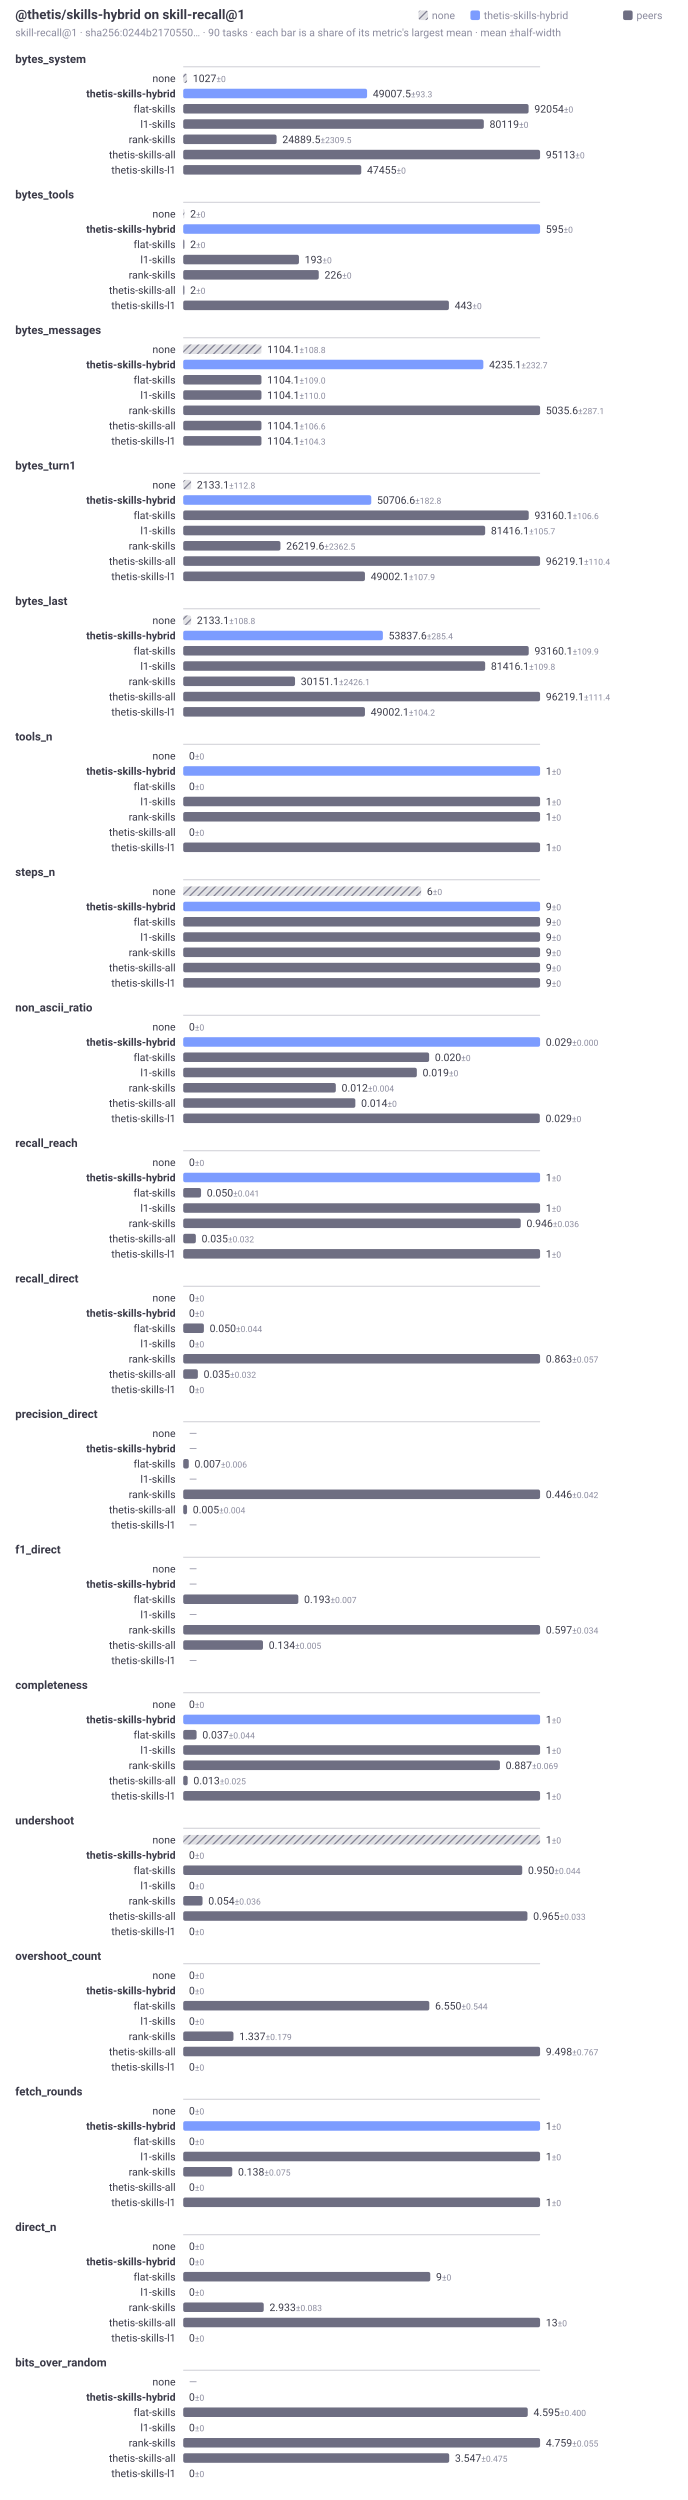
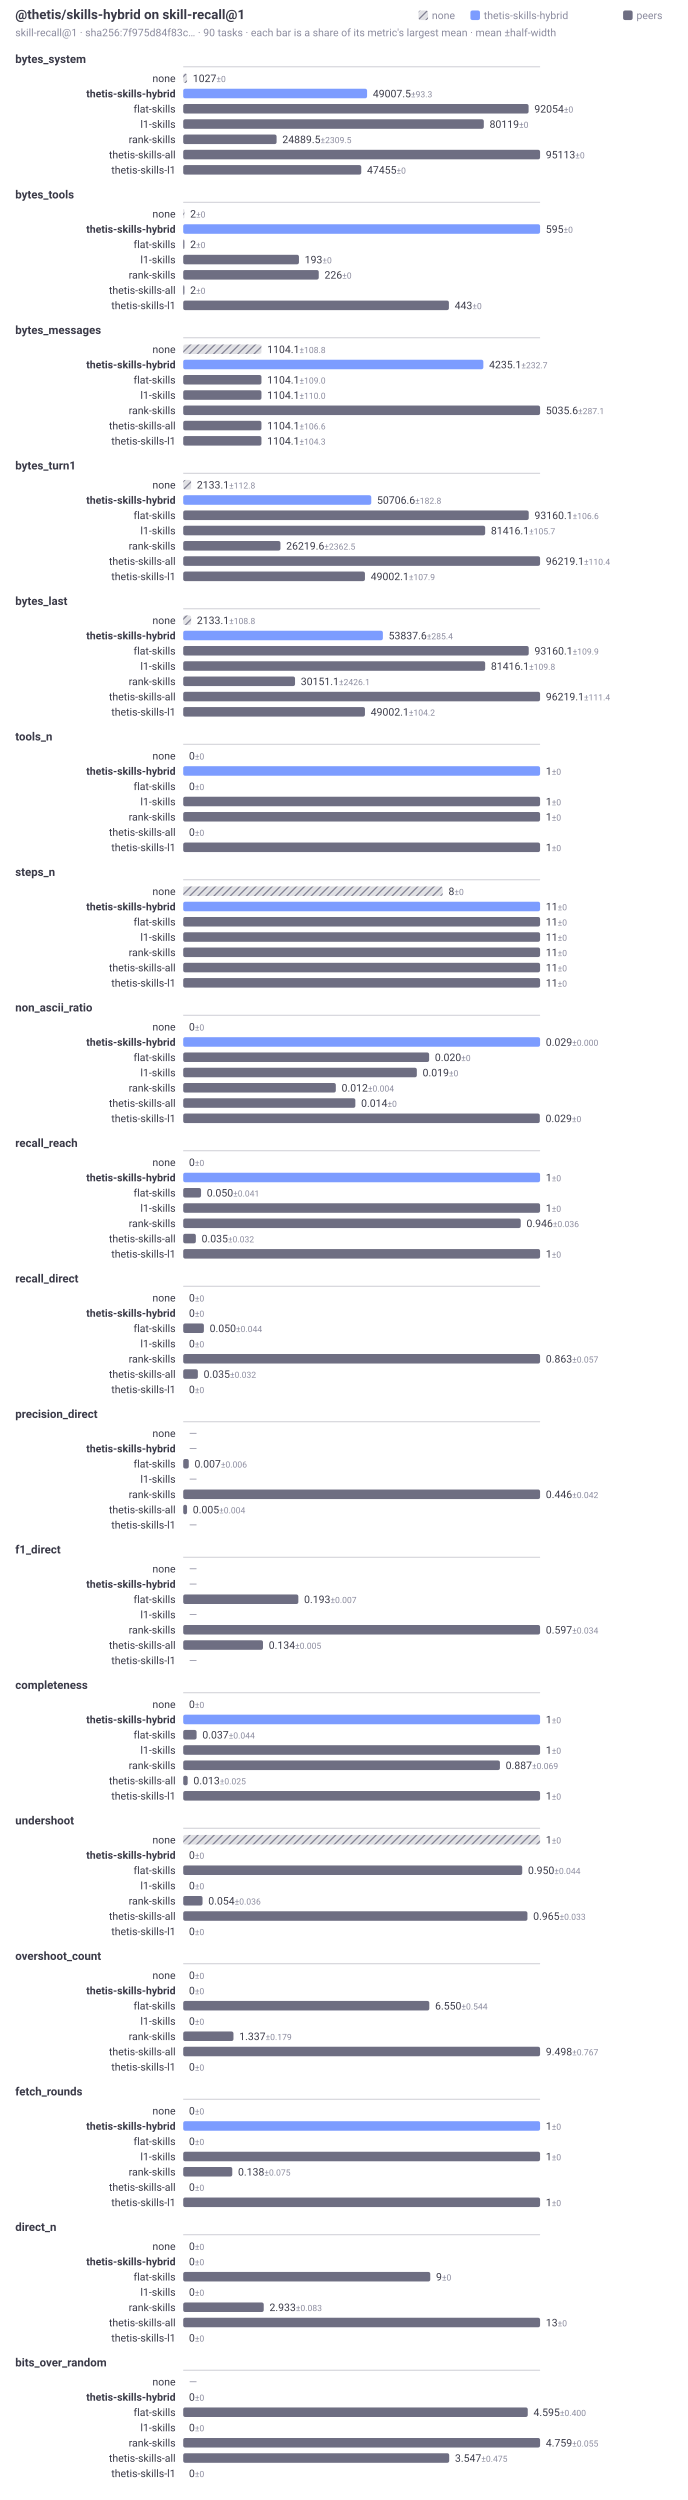
<svg xmlns="http://www.w3.org/2000/svg" width="720" height="2620" viewBox="0 0 720 2620" role="img" aria-labelledby="t d" font-family="system-ui, -apple-system, Segoe UI, Roboto, sans-serif">
  <style>.t{fill:#3a3a48}.f{fill:#8b8b9e}@media (prefers-color-scheme:dark){.t{fill:#d2d2dc}.f{fill:#9a9aae}}</style>
  <defs>
    <pattern id="hatch" width="6" height="6" patternUnits="userSpaceOnUse" patternTransform="rotate(45)">
      <rect width="6" height="6" fill="#6e6e82" fill-opacity="0.22" />
      <line x1="0" y1="0" x2="0" y2="6" stroke="#6e6e82" stroke-width="2" />
    </pattern>
  </defs>
  <text class="t" x="16" y="20" font-size="14" font-weight="600">@thetis/skills-hybrid on skill-recall@1</text>
-   <text class="f" x="16" y="38" font-size="11">skill-recall@1 · sha256:0244b2170550… · 90 tasks · each bar is a share of its metric's largest mean · mean ±half-width</text>
+   <text class="f" x="16" y="38" font-size="11">skill-recall@1 · sha256:7f975d84f83c… · 90 tasks · each bar is a share of its metric's largest mean · mean ±half-width</text>
  <rect x="653" y="11" width="10" height="10" rx="2" fill="#6e6e82" />
  <text class="f" x="667" y="20" font-size="11">peers</text>
  <rect x="493" y="11" width="10" height="10" rx="2" fill="#7c9cff" />
  <text class="f" x="507" y="20" font-size="11">thetis-skills-hybrid</text>
  <rect x="438.6" y="11" width="10" height="10" rx="2" fill="url(#hatch)" />
  <text class="f" x="452.6" y="20" font-size="11">none</text>
  <text class="t" x="16" y="66" font-size="12" font-weight="600">bytes_system</text>
  <line x1="192" y1="70" x2="566" y2="70" stroke="#6e6e82" stroke-opacity="0.35" stroke-width="1" />
  <text class="t" x="184" y="86" font-size="11" text-anchor="end">none</text>
  <rect x="192" y="77" width="4.04" height="10" rx="2" fill="url(#hatch)" />
  <text class="t" x="202.04" y="86" font-size="11">1027<tspan class="f" font-size="9"> ±0</tspan>
  </text>
  <text class="t" x="184" y="102" font-size="11" text-anchor="end" font-weight="600">thetis-skills-hybrid</text>
  <rect x="192" y="93" width="192.71" height="10" rx="2" fill="#7c9cff" />
  <text class="t" x="390.71" y="102" font-size="11">49007.5<tspan class="f" font-size="9"> ±93.3</tspan>
  </text>
  <text class="t" x="184" y="118" font-size="11" text-anchor="end">flat-skills</text>
  <rect x="192" y="109" width="361.97" height="10" rx="2" fill="#6e6e82" />
  <text class="t" x="559.97" y="118" font-size="11">92054<tspan class="f" font-size="9"> ±0</tspan>
  </text>
  <text class="t" x="184" y="134" font-size="11" text-anchor="end">l1-skills</text>
  <rect x="192" y="125" width="315.04" height="10" rx="2" fill="#6e6e82" />
  <text class="t" x="513.04" y="134" font-size="11">80119<tspan class="f" font-size="9"> ±0</tspan>
  </text>
  <text class="t" x="184" y="150" font-size="11" text-anchor="end">rank-skills</text>
  <rect x="192" y="141" width="97.87" height="10" rx="2" fill="#6e6e82" />
  <text class="t" x="295.87" y="150" font-size="11">24889.5<tspan class="f" font-size="9"> ±2309.5</tspan>
  </text>
  <text class="t" x="184" y="166" font-size="11" text-anchor="end">thetis-skills-all</text>
  <rect x="192" y="157" width="374" height="10" rx="2" fill="#6e6e82" />
  <text class="t" x="572" y="166" font-size="11">95113<tspan class="f" font-size="9"> ±0</tspan>
  </text>
  <text class="t" x="184" y="182" font-size="11" text-anchor="end">thetis-skills-l1</text>
  <rect x="192" y="173" width="186.6" height="10" rx="2" fill="#6e6e82" />
  <text class="t" x="384.6" y="182" font-size="11">47455<tspan class="f" font-size="9"> ±0</tspan>
  </text>
  <text class="t" x="16" y="208" font-size="12" font-weight="600">bytes_tools</text>
  <line x1="192" y1="212" x2="566" y2="212" stroke="#6e6e82" stroke-opacity="0.35" stroke-width="1" />
  <text class="t" x="184" y="228" font-size="11" text-anchor="end">none</text>
  <rect x="192" y="219" width="1.26" height="10" rx="2" fill="url(#hatch)" />
  <text class="t" x="199.26" y="228" font-size="11">2<tspan class="f" font-size="9"> ±0</tspan>
  </text>
  <text class="t" x="184" y="244" font-size="11" text-anchor="end" font-weight="600">thetis-skills-hybrid</text>
  <rect x="192" y="235" width="374" height="10" rx="2" fill="#7c9cff" />
  <text class="t" x="572" y="244" font-size="11">595<tspan class="f" font-size="9"> ±0</tspan>
  </text>
  <text class="t" x="184" y="260" font-size="11" text-anchor="end">flat-skills</text>
  <rect x="192" y="251" width="1.26" height="10" rx="2" fill="#6e6e82" />
  <text class="t" x="199.26" y="260" font-size="11">2<tspan class="f" font-size="9"> ±0</tspan>
  </text>
  <text class="t" x="184" y="276" font-size="11" text-anchor="end">l1-skills</text>
  <rect x="192" y="267" width="121.31" height="10" rx="2" fill="#6e6e82" />
  <text class="t" x="319.31" y="276" font-size="11">193<tspan class="f" font-size="9"> ±0</tspan>
  </text>
  <text class="t" x="184" y="292" font-size="11" text-anchor="end">rank-skills</text>
  <rect x="192" y="283" width="142.06" height="10" rx="2" fill="#6e6e82" />
  <text class="t" x="340.06" y="292" font-size="11">226<tspan class="f" font-size="9"> ±0</tspan>
  </text>
  <text class="t" x="184" y="308" font-size="11" text-anchor="end">thetis-skills-all</text>
  <rect x="192" y="299" width="1.26" height="10" rx="2" fill="#6e6e82" />
  <text class="t" x="199.26" y="308" font-size="11">2<tspan class="f" font-size="9"> ±0</tspan>
  </text>
  <text class="t" x="184" y="324" font-size="11" text-anchor="end">thetis-skills-l1</text>
  <rect x="192" y="315" width="278.46" height="10" rx="2" fill="#6e6e82" />
  <text class="t" x="476.46" y="324" font-size="11">443<tspan class="f" font-size="9"> ±0</tspan>
  </text>
  <text class="t" x="16" y="350" font-size="12" font-weight="600">bytes_messages</text>
  <line x1="192" y1="354" x2="566" y2="354" stroke="#6e6e82" stroke-opacity="0.35" stroke-width="1" />
  <text class="t" x="184" y="370" font-size="11" text-anchor="end">none</text>
  <rect x="192" y="361" width="82" height="10" rx="2" fill="url(#hatch)" />
  <text class="t" x="280" y="370" font-size="11">1104.1<tspan class="f" font-size="9"> ±108.8</tspan>
  </text>
  <text class="t" x="184" y="386" font-size="11" text-anchor="end" font-weight="600">thetis-skills-hybrid</text>
  <rect x="192" y="377" width="314.55" height="10" rx="2" fill="#7c9cff" />
  <text class="t" x="512.55" y="386" font-size="11">4235.1<tspan class="f" font-size="9"> ±232.7</tspan>
  </text>
  <text class="t" x="184" y="402" font-size="11" text-anchor="end">flat-skills</text>
  <rect x="192" y="393" width="82" height="10" rx="2" fill="#6e6e82" />
  <text class="t" x="280" y="402" font-size="11">1104.1<tspan class="f" font-size="9"> ±109.0</tspan>
  </text>
  <text class="t" x="184" y="418" font-size="11" text-anchor="end">l1-skills</text>
  <rect x="192" y="409" width="82" height="10" rx="2" fill="#6e6e82" />
  <text class="t" x="280" y="418" font-size="11">1104.1<tspan class="f" font-size="9"> ±110.0</tspan>
  </text>
  <text class="t" x="184" y="434" font-size="11" text-anchor="end">rank-skills</text>
  <rect x="192" y="425" width="374" height="10" rx="2" fill="#6e6e82" />
  <text class="t" x="572" y="434" font-size="11">5035.6<tspan class="f" font-size="9"> ±287.1</tspan>
  </text>
  <text class="t" x="184" y="450" font-size="11" text-anchor="end">thetis-skills-all</text>
  <rect x="192" y="441" width="82" height="10" rx="2" fill="#6e6e82" />
  <text class="t" x="280" y="450" font-size="11">1104.1<tspan class="f" font-size="9"> ±106.6</tspan>
  </text>
  <text class="t" x="184" y="466" font-size="11" text-anchor="end">thetis-skills-l1</text>
  <rect x="192" y="457" width="82" height="10" rx="2" fill="#6e6e82" />
  <text class="t" x="280" y="466" font-size="11">1104.1<tspan class="f" font-size="9"> ±104.3</tspan>
  </text>
  <text class="t" x="16" y="492" font-size="12" font-weight="600">bytes_turn1</text>
  <line x1="192" y1="496" x2="566" y2="496" stroke="#6e6e82" stroke-opacity="0.35" stroke-width="1" />
  <text class="t" x="184" y="512" font-size="11" text-anchor="end">none</text>
  <rect x="192" y="503" width="8.29" height="10" rx="2" fill="url(#hatch)" />
  <text class="t" x="206.29" y="512" font-size="11">2133.1<tspan class="f" font-size="9"> ±112.8</tspan>
  </text>
  <text class="t" x="184" y="528" font-size="11" text-anchor="end" font-weight="600">thetis-skills-hybrid</text>
  <rect x="192" y="519" width="197.09" height="10" rx="2" fill="#7c9cff" />
  <text class="t" x="395.09" y="528" font-size="11">50706.6<tspan class="f" font-size="9"> ±182.8</tspan>
  </text>
  <text class="t" x="184" y="544" font-size="11" text-anchor="end">flat-skills</text>
  <rect x="192" y="535" width="362.11" height="10" rx="2" fill="#6e6e82" />
  <text class="t" x="560.11" y="544" font-size="11">93160.1<tspan class="f" font-size="9"> ±106.6</tspan>
  </text>
  <text class="t" x="184" y="560" font-size="11" text-anchor="end">l1-skills</text>
  <rect x="192" y="551" width="316.46" height="10" rx="2" fill="#6e6e82" />
  <text class="t" x="514.46" y="560" font-size="11">81416.1<tspan class="f" font-size="9"> ±105.7</tspan>
  </text>
  <text class="t" x="184" y="576" font-size="11" text-anchor="end">rank-skills</text>
  <rect x="192" y="567" width="101.91" height="10" rx="2" fill="#6e6e82" />
  <text class="t" x="299.91" y="576" font-size="11">26219.6<tspan class="f" font-size="9"> ±2362.5</tspan>
  </text>
  <text class="t" x="184" y="592" font-size="11" text-anchor="end">thetis-skills-all</text>
  <rect x="192" y="583" width="374" height="10" rx="2" fill="#6e6e82" />
  <text class="t" x="572" y="592" font-size="11">96219.1<tspan class="f" font-size="9"> ±110.4</tspan>
  </text>
  <text class="t" x="184" y="608" font-size="11" text-anchor="end">thetis-skills-l1</text>
  <rect x="192" y="599" width="190.47" height="10" rx="2" fill="#6e6e82" />
  <text class="t" x="388.47" y="608" font-size="11">49002.1<tspan class="f" font-size="9"> ±107.9</tspan>
  </text>
  <text class="t" x="16" y="634" font-size="12" font-weight="600">bytes_last</text>
  <line x1="192" y1="638" x2="566" y2="638" stroke="#6e6e82" stroke-opacity="0.35" stroke-width="1" />
  <text class="t" x="184" y="654" font-size="11" text-anchor="end">none</text>
  <rect x="192" y="645" width="8.29" height="10" rx="2" fill="url(#hatch)" />
  <text class="t" x="206.29" y="654" font-size="11">2133.1<tspan class="f" font-size="9"> ±108.8</tspan>
  </text>
  <text class="t" x="184" y="670" font-size="11" text-anchor="end" font-weight="600">thetis-skills-hybrid</text>
  <rect x="192" y="661" width="209.26" height="10" rx="2" fill="#7c9cff" />
  <text class="t" x="407.26" y="670" font-size="11">53837.6<tspan class="f" font-size="9"> ±285.4</tspan>
  </text>
  <text class="t" x="184" y="686" font-size="11" text-anchor="end">flat-skills</text>
  <rect x="192" y="677" width="362.11" height="10" rx="2" fill="#6e6e82" />
  <text class="t" x="560.11" y="686" font-size="11">93160.1<tspan class="f" font-size="9"> ±109.9</tspan>
  </text>
  <text class="t" x="184" y="702" font-size="11" text-anchor="end">l1-skills</text>
  <rect x="192" y="693" width="316.46" height="10" rx="2" fill="#6e6e82" />
  <text class="t" x="514.46" y="702" font-size="11">81416.1<tspan class="f" font-size="9"> ±109.8</tspan>
  </text>
  <text class="t" x="184" y="718" font-size="11" text-anchor="end">rank-skills</text>
  <rect x="192" y="709" width="117.2" height="10" rx="2" fill="#6e6e82" />
  <text class="t" x="315.2" y="718" font-size="11">30151.1<tspan class="f" font-size="9"> ±2426.1</tspan>
  </text>
  <text class="t" x="184" y="734" font-size="11" text-anchor="end">thetis-skills-all</text>
  <rect x="192" y="725" width="374" height="10" rx="2" fill="#6e6e82" />
  <text class="t" x="572" y="734" font-size="11">96219.1<tspan class="f" font-size="9"> ±111.4</tspan>
  </text>
  <text class="t" x="184" y="750" font-size="11" text-anchor="end">thetis-skills-l1</text>
  <rect x="192" y="741" width="190.47" height="10" rx="2" fill="#6e6e82" />
  <text class="t" x="388.47" y="750" font-size="11">49002.1<tspan class="f" font-size="9"> ±104.2</tspan>
  </text>
  <text class="t" x="16" y="776" font-size="12" font-weight="600">tools_n</text>
  <line x1="192" y1="780" x2="566" y2="780" stroke="#6e6e82" stroke-opacity="0.35" stroke-width="1" />
  <text class="t" x="184" y="796" font-size="11" text-anchor="end">none</text>
  <rect x="192" y="787" width="0" height="10" rx="2" fill="url(#hatch)" />
  <text class="t" x="198" y="796" font-size="11">0<tspan class="f" font-size="9"> ±0</tspan>
  </text>
  <text class="t" x="184" y="812" font-size="11" text-anchor="end" font-weight="600">thetis-skills-hybrid</text>
  <rect x="192" y="803" width="374" height="10" rx="2" fill="#7c9cff" />
  <text class="t" x="572" y="812" font-size="11">1<tspan class="f" font-size="9"> ±0</tspan>
  </text>
  <text class="t" x="184" y="828" font-size="11" text-anchor="end">flat-skills</text>
  <rect x="192" y="819" width="0" height="10" rx="2" fill="#6e6e82" />
  <text class="t" x="198" y="828" font-size="11">0<tspan class="f" font-size="9"> ±0</tspan>
  </text>
  <text class="t" x="184" y="844" font-size="11" text-anchor="end">l1-skills</text>
  <rect x="192" y="835" width="374" height="10" rx="2" fill="#6e6e82" />
  <text class="t" x="572" y="844" font-size="11">1<tspan class="f" font-size="9"> ±0</tspan>
  </text>
  <text class="t" x="184" y="860" font-size="11" text-anchor="end">rank-skills</text>
  <rect x="192" y="851" width="374" height="10" rx="2" fill="#6e6e82" />
  <text class="t" x="572" y="860" font-size="11">1<tspan class="f" font-size="9"> ±0</tspan>
  </text>
  <text class="t" x="184" y="876" font-size="11" text-anchor="end">thetis-skills-all</text>
  <rect x="192" y="867" width="0" height="10" rx="2" fill="#6e6e82" />
  <text class="t" x="198" y="876" font-size="11">0<tspan class="f" font-size="9"> ±0</tspan>
  </text>
  <text class="t" x="184" y="892" font-size="11" text-anchor="end">thetis-skills-l1</text>
  <rect x="192" y="883" width="374" height="10" rx="2" fill="#6e6e82" />
  <text class="t" x="572" y="892" font-size="11">1<tspan class="f" font-size="9"> ±0</tspan>
  </text>
  <text class="t" x="16" y="918" font-size="12" font-weight="600">steps_n</text>
  <line x1="192" y1="922" x2="566" y2="922" stroke="#6e6e82" stroke-opacity="0.35" stroke-width="1" />
  <text class="t" x="184" y="938" font-size="11" text-anchor="end">none</text>
-   <rect x="192" y="929" width="249.33" height="10" rx="2" fill="url(#hatch)" />
-   <text class="t" x="447.33" y="938" font-size="11">6<tspan class="f" font-size="9"> ±0</tspan>
+   <rect x="192" y="929" width="272" height="10" rx="2" fill="url(#hatch)" />
+   <text class="t" x="470" y="938" font-size="11">8<tspan class="f" font-size="9"> ±0</tspan>
  </text>
  <text class="t" x="184" y="954" font-size="11" text-anchor="end" font-weight="600">thetis-skills-hybrid</text>
  <rect x="192" y="945" width="374" height="10" rx="2" fill="#7c9cff" />
-   <text class="t" x="572" y="954" font-size="11">9<tspan class="f" font-size="9"> ±0</tspan>
+   <text class="t" x="572" y="954" font-size="11">11<tspan class="f" font-size="9"> ±0</tspan>
  </text>
  <text class="t" x="184" y="970" font-size="11" text-anchor="end">flat-skills</text>
  <rect x="192" y="961" width="374" height="10" rx="2" fill="#6e6e82" />
-   <text class="t" x="572" y="970" font-size="11">9<tspan class="f" font-size="9"> ±0</tspan>
+   <text class="t" x="572" y="970" font-size="11">11<tspan class="f" font-size="9"> ±0</tspan>
  </text>
  <text class="t" x="184" y="986" font-size="11" text-anchor="end">l1-skills</text>
  <rect x="192" y="977" width="374" height="10" rx="2" fill="#6e6e82" />
-   <text class="t" x="572" y="986" font-size="11">9<tspan class="f" font-size="9"> ±0</tspan>
+   <text class="t" x="572" y="986" font-size="11">11<tspan class="f" font-size="9"> ±0</tspan>
  </text>
  <text class="t" x="184" y="1002" font-size="11" text-anchor="end">rank-skills</text>
  <rect x="192" y="993" width="374" height="10" rx="2" fill="#6e6e82" />
-   <text class="t" x="572" y="1002" font-size="11">9<tspan class="f" font-size="9"> ±0</tspan>
+   <text class="t" x="572" y="1002" font-size="11">11<tspan class="f" font-size="9"> ±0</tspan>
  </text>
  <text class="t" x="184" y="1018" font-size="11" text-anchor="end">thetis-skills-all</text>
  <rect x="192" y="1009" width="374" height="10" rx="2" fill="#6e6e82" />
-   <text class="t" x="572" y="1018" font-size="11">9<tspan class="f" font-size="9"> ±0</tspan>
+   <text class="t" x="572" y="1018" font-size="11">11<tspan class="f" font-size="9"> ±0</tspan>
  </text>
  <text class="t" x="184" y="1034" font-size="11" text-anchor="end">thetis-skills-l1</text>
  <rect x="192" y="1025" width="374" height="10" rx="2" fill="#6e6e82" />
-   <text class="t" x="572" y="1034" font-size="11">9<tspan class="f" font-size="9"> ±0</tspan>
+   <text class="t" x="572" y="1034" font-size="11">11<tspan class="f" font-size="9"> ±0</tspan>
  </text>
  <text class="t" x="16" y="1060" font-size="12" font-weight="600">non_ascii_ratio</text>
  <line x1="192" y1="1064" x2="566" y2="1064" stroke="#6e6e82" stroke-opacity="0.35" stroke-width="1" />
  <text class="t" x="184" y="1080" font-size="11" text-anchor="end">none</text>
  <rect x="192" y="1071" width="0" height="10" rx="2" fill="url(#hatch)" />
  <text class="t" x="198" y="1080" font-size="11">0<tspan class="f" font-size="9"> ±0</tspan>
  </text>
  <text class="t" x="184" y="1096" font-size="11" text-anchor="end" font-weight="600">thetis-skills-hybrid</text>
  <rect x="192" y="1087" width="374" height="10" rx="2" fill="#7c9cff" />
  <text class="t" x="572" y="1096" font-size="11">0.029<tspan class="f" font-size="9"> ±0.000</tspan>
  </text>
  <text class="t" x="184" y="1112" font-size="11" text-anchor="end">flat-skills</text>
  <rect x="192" y="1103" width="257.73" height="10" rx="2" fill="#6e6e82" />
  <text class="t" x="455.73" y="1112" font-size="11">0.020<tspan class="f" font-size="9"> ±0</tspan>
  </text>
  <text class="t" x="184" y="1128" font-size="11" text-anchor="end">l1-skills</text>
  <rect x="192" y="1119" width="244.85" height="10" rx="2" fill="#6e6e82" />
  <text class="t" x="442.85" y="1128" font-size="11">0.019<tspan class="f" font-size="9"> ±0</tspan>
  </text>
  <text class="t" x="184" y="1144" font-size="11" text-anchor="end">rank-skills</text>
  <rect x="192" y="1135" width="159.94" height="10" rx="2" fill="#6e6e82" />
  <text class="t" x="357.94" y="1144" font-size="11">0.012<tspan class="f" font-size="9"> ±0.004</tspan>
  </text>
  <text class="t" x="184" y="1160" font-size="11" text-anchor="end">thetis-skills-all</text>
  <rect x="192" y="1151" width="180.41" height="10" rx="2" fill="#6e6e82" />
  <text class="t" x="378.41" y="1160" font-size="11">0.014<tspan class="f" font-size="9"> ±0</tspan>
  </text>
  <text class="t" x="184" y="1176" font-size="11" text-anchor="end">thetis-skills-l1</text>
  <rect x="192" y="1167" width="373.71" height="10" rx="2" fill="#6e6e82" />
  <text class="t" x="571.71" y="1176" font-size="11">0.029<tspan class="f" font-size="9"> ±0</tspan>
  </text>
  <text class="t" x="16" y="1202" font-size="12" font-weight="600">recall_reach</text>
  <line x1="192" y1="1206" x2="566" y2="1206" stroke="#6e6e82" stroke-opacity="0.35" stroke-width="1" />
  <text class="t" x="184" y="1222" font-size="11" text-anchor="end">none</text>
  <rect x="192" y="1213" width="0" height="10" rx="2" fill="url(#hatch)" />
  <text class="t" x="198" y="1222" font-size="11">0<tspan class="f" font-size="9"> ±0</tspan>
  </text>
  <text class="t" x="184" y="1238" font-size="11" text-anchor="end" font-weight="600">thetis-skills-hybrid</text>
  <rect x="192" y="1229" width="374" height="10" rx="2" fill="#7c9cff" />
  <text class="t" x="572" y="1238" font-size="11">1<tspan class="f" font-size="9"> ±0</tspan>
  </text>
  <text class="t" x="184" y="1254" font-size="11" text-anchor="end">flat-skills</text>
  <rect x="192" y="1245" width="18.7" height="10" rx="2" fill="#6e6e82" />
  <text class="t" x="216.7" y="1254" font-size="11">0.050<tspan class="f" font-size="9"> ±0.041</tspan>
  </text>
  <text class="t" x="184" y="1270" font-size="11" text-anchor="end">l1-skills</text>
  <rect x="192" y="1261" width="374" height="10" rx="2" fill="#6e6e82" />
  <text class="t" x="572" y="1270" font-size="11">1<tspan class="f" font-size="9"> ±0</tspan>
  </text>
  <text class="t" x="184" y="1286" font-size="11" text-anchor="end">rank-skills</text>
  <rect x="192" y="1277" width="353.74" height="10" rx="2" fill="#6e6e82" />
  <text class="t" x="551.74" y="1286" font-size="11">0.946<tspan class="f" font-size="9"> ±0.036</tspan>
  </text>
  <text class="t" x="184" y="1302" font-size="11" text-anchor="end">thetis-skills-all</text>
  <rect x="192" y="1293" width="13.25" height="10" rx="2" fill="#6e6e82" />
  <text class="t" x="211.25" y="1302" font-size="11">0.035<tspan class="f" font-size="9"> ±0.032</tspan>
  </text>
  <text class="t" x="184" y="1318" font-size="11" text-anchor="end">thetis-skills-l1</text>
  <rect x="192" y="1309" width="374" height="10" rx="2" fill="#6e6e82" />
  <text class="t" x="572" y="1318" font-size="11">1<tspan class="f" font-size="9"> ±0</tspan>
  </text>
  <text class="t" x="16" y="1344" font-size="12" font-weight="600">recall_direct</text>
  <line x1="192" y1="1348" x2="566" y2="1348" stroke="#6e6e82" stroke-opacity="0.35" stroke-width="1" />
  <text class="t" x="184" y="1364" font-size="11" text-anchor="end">none</text>
  <rect x="192" y="1355" width="0" height="10" rx="2" fill="url(#hatch)" />
  <text class="t" x="198" y="1364" font-size="11">0<tspan class="f" font-size="9"> ±0</tspan>
  </text>
  <text class="t" x="184" y="1380" font-size="11" text-anchor="end" font-weight="600">thetis-skills-hybrid</text>
  <rect x="192" y="1371" width="0" height="10" rx="2" fill="#7c9cff" />
  <text class="t" x="198" y="1380" font-size="11">0<tspan class="f" font-size="9"> ±0</tspan>
  </text>
  <text class="t" x="184" y="1396" font-size="11" text-anchor="end">flat-skills</text>
  <rect x="192" y="1387" width="21.68" height="10" rx="2" fill="#6e6e82" />
  <text class="t" x="219.68" y="1396" font-size="11">0.050<tspan class="f" font-size="9"> ±0.044</tspan>
  </text>
  <text class="t" x="184" y="1412" font-size="11" text-anchor="end">l1-skills</text>
  <rect x="192" y="1403" width="0" height="10" rx="2" fill="#6e6e82" />
  <text class="t" x="198" y="1412" font-size="11">0<tspan class="f" font-size="9"> ±0</tspan>
  </text>
  <text class="t" x="184" y="1428" font-size="11" text-anchor="end">rank-skills</text>
  <rect x="192" y="1419" width="374" height="10" rx="2" fill="#6e6e82" />
  <text class="t" x="572" y="1428" font-size="11">0.863<tspan class="f" font-size="9"> ±0.057</tspan>
  </text>
  <text class="t" x="184" y="1444" font-size="11" text-anchor="end">thetis-skills-all</text>
  <rect x="192" y="1435" width="15.36" height="10" rx="2" fill="#6e6e82" />
  <text class="t" x="213.36" y="1444" font-size="11">0.035<tspan class="f" font-size="9"> ±0.032</tspan>
  </text>
  <text class="t" x="184" y="1460" font-size="11" text-anchor="end">thetis-skills-l1</text>
  <rect x="192" y="1451" width="0" height="10" rx="2" fill="#6e6e82" />
  <text class="t" x="198" y="1460" font-size="11">0<tspan class="f" font-size="9"> ±0</tspan>
  </text>
  <text class="t" x="16" y="1486" font-size="12" font-weight="600">precision_direct</text>
  <line x1="192" y1="1490" x2="566" y2="1490" stroke="#6e6e82" stroke-opacity="0.35" stroke-width="1" />
  <text class="t" x="184" y="1506" font-size="11" text-anchor="end">none</text>
  <rect x="192" y="1497" width="0" height="10" rx="2" fill="url(#hatch)" />
  <text class="f" x="198" y="1506" font-size="11">—</text>
  <text class="t" x="184" y="1522" font-size="11" text-anchor="end" font-weight="600">thetis-skills-hybrid</text>
  <rect x="192" y="1513" width="0" height="10" rx="2" fill="#7c9cff" />
  <text class="f" x="198" y="1522" font-size="11">—</text>
  <text class="t" x="184" y="1538" font-size="11" text-anchor="end">flat-skills</text>
  <rect x="192" y="1529" width="5.83" height="10" rx="2" fill="#6e6e82" />
  <text class="t" x="203.83" y="1538" font-size="11">0.007<tspan class="f" font-size="9"> ±0.006</tspan>
  </text>
  <text class="t" x="184" y="1554" font-size="11" text-anchor="end">l1-skills</text>
  <rect x="192" y="1545" width="0" height="10" rx="2" fill="#6e6e82" />
  <text class="f" x="198" y="1554" font-size="11">—</text>
  <text class="t" x="184" y="1570" font-size="11" text-anchor="end">rank-skills</text>
  <rect x="192" y="1561" width="374" height="10" rx="2" fill="#6e6e82" />
  <text class="t" x="572" y="1570" font-size="11">0.446<tspan class="f" font-size="9"> ±0.042</tspan>
  </text>
  <text class="t" x="184" y="1586" font-size="11" text-anchor="end">thetis-skills-all</text>
  <rect x="192" y="1577" width="4.03" height="10" rx="2" fill="#6e6e82" />
  <text class="t" x="202.03" y="1586" font-size="11">0.005<tspan class="f" font-size="9"> ±0.004</tspan>
  </text>
  <text class="t" x="184" y="1602" font-size="11" text-anchor="end">thetis-skills-l1</text>
  <rect x="192" y="1593" width="0" height="10" rx="2" fill="#6e6e82" />
  <text class="f" x="198" y="1602" font-size="11">—</text>
  <text class="t" x="16" y="1628" font-size="12" font-weight="600">f1_direct</text>
  <line x1="192" y1="1632" x2="566" y2="1632" stroke="#6e6e82" stroke-opacity="0.35" stroke-width="1" />
  <text class="t" x="184" y="1648" font-size="11" text-anchor="end">none</text>
  <rect x="192" y="1639" width="0" height="10" rx="2" fill="url(#hatch)" />
  <text class="f" x="198" y="1648" font-size="11">—</text>
  <text class="t" x="184" y="1664" font-size="11" text-anchor="end" font-weight="600">thetis-skills-hybrid</text>
  <rect x="192" y="1655" width="0" height="10" rx="2" fill="#7c9cff" />
  <text class="f" x="198" y="1664" font-size="11">—</text>
  <text class="t" x="184" y="1680" font-size="11" text-anchor="end">flat-skills</text>
  <rect x="192" y="1671" width="120.66" height="10" rx="2" fill="#6e6e82" />
  <text class="t" x="318.66" y="1680" font-size="11">0.193<tspan class="f" font-size="9"> ±0.007</tspan>
  </text>
  <text class="t" x="184" y="1696" font-size="11" text-anchor="end">l1-skills</text>
  <rect x="192" y="1687" width="0" height="10" rx="2" fill="#6e6e82" />
  <text class="f" x="198" y="1696" font-size="11">—</text>
  <text class="t" x="184" y="1712" font-size="11" text-anchor="end">rank-skills</text>
  <rect x="192" y="1703" width="374" height="10" rx="2" fill="#6e6e82" />
  <text class="t" x="572" y="1712" font-size="11">0.597<tspan class="f" font-size="9"> ±0.034</tspan>
  </text>
  <text class="t" x="184" y="1728" font-size="11" text-anchor="end">thetis-skills-all</text>
  <rect x="192" y="1719" width="83.63" height="10" rx="2" fill="#6e6e82" />
  <text class="t" x="281.63" y="1728" font-size="11">0.134<tspan class="f" font-size="9"> ±0.005</tspan>
  </text>
  <text class="t" x="184" y="1744" font-size="11" text-anchor="end">thetis-skills-l1</text>
  <rect x="192" y="1735" width="0" height="10" rx="2" fill="#6e6e82" />
  <text class="f" x="198" y="1744" font-size="11">—</text>
  <text class="t" x="16" y="1770" font-size="12" font-weight="600">completeness</text>
  <line x1="192" y1="1774" x2="566" y2="1774" stroke="#6e6e82" stroke-opacity="0.35" stroke-width="1" />
  <text class="t" x="184" y="1790" font-size="11" text-anchor="end">none</text>
  <rect x="192" y="1781" width="0" height="10" rx="2" fill="url(#hatch)" />
  <text class="t" x="198" y="1790" font-size="11">0<tspan class="f" font-size="9"> ±0</tspan>
  </text>
  <text class="t" x="184" y="1806" font-size="11" text-anchor="end" font-weight="600">thetis-skills-hybrid</text>
  <rect x="192" y="1797" width="374" height="10" rx="2" fill="#7c9cff" />
  <text class="t" x="572" y="1806" font-size="11">1<tspan class="f" font-size="9"> ±0</tspan>
  </text>
  <text class="t" x="184" y="1822" font-size="11" text-anchor="end">flat-skills</text>
  <rect x="192" y="1813" width="14.03" height="10" rx="2" fill="#6e6e82" />
  <text class="t" x="212.03" y="1822" font-size="11">0.037<tspan class="f" font-size="9"> ±0.044</tspan>
  </text>
  <text class="t" x="184" y="1838" font-size="11" text-anchor="end">l1-skills</text>
  <rect x="192" y="1829" width="374" height="10" rx="2" fill="#6e6e82" />
  <text class="t" x="572" y="1838" font-size="11">1<tspan class="f" font-size="9"> ±0</tspan>
  </text>
  <text class="t" x="184" y="1854" font-size="11" text-anchor="end">rank-skills</text>
  <rect x="192" y="1845" width="331.93" height="10" rx="2" fill="#6e6e82" />
  <text class="t" x="529.92" y="1854" font-size="11">0.887<tspan class="f" font-size="9"> ±0.069</tspan>
  </text>
  <text class="t" x="184" y="1870" font-size="11" text-anchor="end">thetis-skills-all</text>
  <rect x="192" y="1861" width="4.68" height="10" rx="2" fill="#6e6e82" />
  <text class="t" x="202.68" y="1870" font-size="11">0.013<tspan class="f" font-size="9"> ±0.025</tspan>
  </text>
  <text class="t" x="184" y="1886" font-size="11" text-anchor="end">thetis-skills-l1</text>
  <rect x="192" y="1877" width="374" height="10" rx="2" fill="#6e6e82" />
  <text class="t" x="572" y="1886" font-size="11">1<tspan class="f" font-size="9"> ±0</tspan>
  </text>
  <text class="t" x="16" y="1912" font-size="12" font-weight="600">undershoot</text>
  <line x1="192" y1="1916" x2="566" y2="1916" stroke="#6e6e82" stroke-opacity="0.35" stroke-width="1" />
  <text class="t" x="184" y="1932" font-size="11" text-anchor="end">none</text>
  <rect x="192" y="1923" width="374" height="10" rx="2" fill="url(#hatch)" />
  <text class="t" x="572" y="1932" font-size="11">1<tspan class="f" font-size="9"> ±0</tspan>
  </text>
  <text class="t" x="184" y="1948" font-size="11" text-anchor="end" font-weight="600">thetis-skills-hybrid</text>
  <rect x="192" y="1939" width="0" height="10" rx="2" fill="#7c9cff" />
  <text class="t" x="198" y="1948" font-size="11">0<tspan class="f" font-size="9"> ±0</tspan>
  </text>
  <text class="t" x="184" y="1964" font-size="11" text-anchor="end">flat-skills</text>
  <rect x="192" y="1955" width="355.3" height="10" rx="2" fill="#6e6e82" />
  <text class="t" x="553.3" y="1964" font-size="11">0.950<tspan class="f" font-size="9"> ±0.044</tspan>
  </text>
  <text class="t" x="184" y="1980" font-size="11" text-anchor="end">l1-skills</text>
  <rect x="192" y="1971" width="0" height="10" rx="2" fill="#6e6e82" />
  <text class="t" x="198" y="1980" font-size="11">0<tspan class="f" font-size="9"> ±0</tspan>
  </text>
  <text class="t" x="184" y="1996" font-size="11" text-anchor="end">rank-skills</text>
  <rect x="192" y="1987" width="20.26" height="10" rx="2" fill="#6e6e82" />
  <text class="t" x="218.26" y="1996" font-size="11">0.054<tspan class="f" font-size="9"> ±0.036</tspan>
  </text>
  <text class="t" x="184" y="2012" font-size="11" text-anchor="end">thetis-skills-all</text>
  <rect x="192" y="2003" width="360.75" height="10" rx="2" fill="#6e6e82" />
  <text class="t" x="558.75" y="2012" font-size="11">0.965<tspan class="f" font-size="9"> ±0.033</tspan>
  </text>
  <text class="t" x="184" y="2028" font-size="11" text-anchor="end">thetis-skills-l1</text>
  <rect x="192" y="2019" width="0" height="10" rx="2" fill="#6e6e82" />
  <text class="t" x="198" y="2028" font-size="11">0<tspan class="f" font-size="9"> ±0</tspan>
  </text>
  <text class="t" x="16" y="2054" font-size="12" font-weight="600">overshoot_count</text>
  <line x1="192" y1="2058" x2="566" y2="2058" stroke="#6e6e82" stroke-opacity="0.35" stroke-width="1" />
  <text class="t" x="184" y="2074" font-size="11" text-anchor="end">none</text>
  <rect x="192" y="2065" width="0" height="10" rx="2" fill="url(#hatch)" />
  <text class="t" x="198" y="2074" font-size="11">0<tspan class="f" font-size="9"> ±0</tspan>
  </text>
  <text class="t" x="184" y="2090" font-size="11" text-anchor="end" font-weight="600">thetis-skills-hybrid</text>
  <rect x="192" y="2081" width="0" height="10" rx="2" fill="#7c9cff" />
  <text class="t" x="198" y="2090" font-size="11">0<tspan class="f" font-size="9"> ±0</tspan>
  </text>
  <text class="t" x="184" y="2106" font-size="11" text-anchor="end">flat-skills</text>
  <rect x="192" y="2097" width="257.92" height="10" rx="2" fill="#6e6e82" />
  <text class="t" x="455.92" y="2106" font-size="11">6.550<tspan class="f" font-size="9"> ±0.544</tspan>
  </text>
  <text class="t" x="184" y="2122" font-size="11" text-anchor="end">l1-skills</text>
  <rect x="192" y="2113" width="0" height="10" rx="2" fill="#6e6e82" />
  <text class="t" x="198" y="2122" font-size="11">0<tspan class="f" font-size="9"> ±0</tspan>
  </text>
  <text class="t" x="184" y="2138" font-size="11" text-anchor="end">rank-skills</text>
  <rect x="192" y="2129" width="52.67" height="10" rx="2" fill="#6e6e82" />
  <text class="t" x="250.67" y="2138" font-size="11">1.337<tspan class="f" font-size="9"> ±0.179</tspan>
  </text>
  <text class="t" x="184" y="2154" font-size="11" text-anchor="end">thetis-skills-all</text>
  <rect x="192" y="2145" width="374" height="10" rx="2" fill="#6e6e82" />
  <text class="t" x="572" y="2154" font-size="11">9.498<tspan class="f" font-size="9"> ±0.767</tspan>
  </text>
  <text class="t" x="184" y="2170" font-size="11" text-anchor="end">thetis-skills-l1</text>
  <rect x="192" y="2161" width="0" height="10" rx="2" fill="#6e6e82" />
  <text class="t" x="198" y="2170" font-size="11">0<tspan class="f" font-size="9"> ±0</tspan>
  </text>
  <text class="t" x="16" y="2196" font-size="12" font-weight="600">fetch_rounds</text>
  <line x1="192" y1="2200" x2="566" y2="2200" stroke="#6e6e82" stroke-opacity="0.35" stroke-width="1" />
  <text class="t" x="184" y="2216" font-size="11" text-anchor="end">none</text>
  <rect x="192" y="2207" width="0" height="10" rx="2" fill="url(#hatch)" />
  <text class="t" x="198" y="2216" font-size="11">0<tspan class="f" font-size="9"> ±0</tspan>
  </text>
  <text class="t" x="184" y="2232" font-size="11" text-anchor="end" font-weight="600">thetis-skills-hybrid</text>
  <rect x="192" y="2223" width="374" height="10" rx="2" fill="#7c9cff" />
  <text class="t" x="572" y="2232" font-size="11">1<tspan class="f" font-size="9"> ±0</tspan>
  </text>
  <text class="t" x="184" y="2248" font-size="11" text-anchor="end">flat-skills</text>
  <rect x="192" y="2239" width="0" height="10" rx="2" fill="#6e6e82" />
  <text class="t" x="198" y="2248" font-size="11">0<tspan class="f" font-size="9"> ±0</tspan>
  </text>
  <text class="t" x="184" y="2264" font-size="11" text-anchor="end">l1-skills</text>
  <rect x="192" y="2255" width="374" height="10" rx="2" fill="#6e6e82" />
  <text class="t" x="572" y="2264" font-size="11">1<tspan class="f" font-size="9"> ±0</tspan>
  </text>
  <text class="t" x="184" y="2280" font-size="11" text-anchor="end">rank-skills</text>
  <rect x="192" y="2271" width="51.43" height="10" rx="2" fill="#6e6e82" />
  <text class="t" x="249.43" y="2280" font-size="11">0.138<tspan class="f" font-size="9"> ±0.075</tspan>
  </text>
  <text class="t" x="184" y="2296" font-size="11" text-anchor="end">thetis-skills-all</text>
  <rect x="192" y="2287" width="0" height="10" rx="2" fill="#6e6e82" />
  <text class="t" x="198" y="2296" font-size="11">0<tspan class="f" font-size="9"> ±0</tspan>
  </text>
  <text class="t" x="184" y="2312" font-size="11" text-anchor="end">thetis-skills-l1</text>
  <rect x="192" y="2303" width="374" height="10" rx="2" fill="#6e6e82" />
  <text class="t" x="572" y="2312" font-size="11">1<tspan class="f" font-size="9"> ±0</tspan>
  </text>
  <text class="t" x="16" y="2338" font-size="12" font-weight="600">direct_n</text>
  <line x1="192" y1="2342" x2="566" y2="2342" stroke="#6e6e82" stroke-opacity="0.35" stroke-width="1" />
  <text class="t" x="184" y="2358" font-size="11" text-anchor="end">none</text>
  <rect x="192" y="2349" width="0" height="10" rx="2" fill="url(#hatch)" />
  <text class="t" x="198" y="2358" font-size="11">0<tspan class="f" font-size="9"> ±0</tspan>
  </text>
  <text class="t" x="184" y="2374" font-size="11" text-anchor="end" font-weight="600">thetis-skills-hybrid</text>
  <rect x="192" y="2365" width="0" height="10" rx="2" fill="#7c9cff" />
  <text class="t" x="198" y="2374" font-size="11">0<tspan class="f" font-size="9"> ±0</tspan>
  </text>
  <text class="t" x="184" y="2390" font-size="11" text-anchor="end">flat-skills</text>
  <rect x="192" y="2381" width="258.92" height="10" rx="2" fill="#6e6e82" />
  <text class="t" x="456.92" y="2390" font-size="11">9<tspan class="f" font-size="9"> ±0</tspan>
  </text>
  <text class="t" x="184" y="2406" font-size="11" text-anchor="end">l1-skills</text>
  <rect x="192" y="2397" width="0" height="10" rx="2" fill="#6e6e82" />
  <text class="t" x="198" y="2406" font-size="11">0<tspan class="f" font-size="9"> ±0</tspan>
  </text>
  <text class="t" x="184" y="2422" font-size="11" text-anchor="end">rank-skills</text>
  <rect x="192" y="2413" width="84.39" height="10" rx="2" fill="#6e6e82" />
  <text class="t" x="282.39" y="2422" font-size="11">2.933<tspan class="f" font-size="9"> ±0.083</tspan>
  </text>
  <text class="t" x="184" y="2438" font-size="11" text-anchor="end">thetis-skills-all</text>
  <rect x="192" y="2429" width="374" height="10" rx="2" fill="#6e6e82" />
  <text class="t" x="572" y="2438" font-size="11">13<tspan class="f" font-size="9"> ±0</tspan>
  </text>
  <text class="t" x="184" y="2454" font-size="11" text-anchor="end">thetis-skills-l1</text>
  <rect x="192" y="2445" width="0" height="10" rx="2" fill="#6e6e82" />
  <text class="t" x="198" y="2454" font-size="11">0<tspan class="f" font-size="9"> ±0</tspan>
  </text>
  <text class="t" x="16" y="2480" font-size="12" font-weight="600">bits_over_random</text>
  <line x1="192" y1="2484" x2="566" y2="2484" stroke="#6e6e82" stroke-opacity="0.35" stroke-width="1" />
  <text class="t" x="184" y="2500" font-size="11" text-anchor="end">none</text>
  <rect x="192" y="2491" width="0" height="10" rx="2" fill="url(#hatch)" />
  <text class="f" x="198" y="2500" font-size="11">—</text>
  <text class="t" x="184" y="2516" font-size="11" text-anchor="end" font-weight="600">thetis-skills-hybrid</text>
  <rect x="192" y="2507" width="0" height="10" rx="2" fill="#7c9cff" />
  <text class="t" x="198" y="2516" font-size="11">0<tspan class="f" font-size="9"> ±0</tspan>
  </text>
  <text class="t" x="184" y="2532" font-size="11" text-anchor="end">flat-skills</text>
  <rect x="192" y="2523" width="361.09" height="10" rx="2" fill="#6e6e82" />
  <text class="t" x="559.09" y="2532" font-size="11">4.595<tspan class="f" font-size="9"> ±0.400</tspan>
  </text>
  <text class="t" x="184" y="2548" font-size="11" text-anchor="end">l1-skills</text>
  <rect x="192" y="2539" width="0" height="10" rx="2" fill="#6e6e82" />
  <text class="t" x="198" y="2548" font-size="11">0<tspan class="f" font-size="9"> ±0</tspan>
  </text>
  <text class="t" x="184" y="2564" font-size="11" text-anchor="end">rank-skills</text>
  <rect x="192" y="2555" width="374" height="10" rx="2" fill="#6e6e82" />
  <text class="t" x="572" y="2564" font-size="11">4.759<tspan class="f" font-size="9"> ±0.055</tspan>
  </text>
  <text class="t" x="184" y="2580" font-size="11" text-anchor="end">thetis-skills-all</text>
  <rect x="192" y="2571" width="278.77" height="10" rx="2" fill="#6e6e82" />
  <text class="t" x="476.77" y="2580" font-size="11">3.547<tspan class="f" font-size="9"> ±0.475</tspan>
  </text>
  <text class="t" x="184" y="2596" font-size="11" text-anchor="end">thetis-skills-l1</text>
  <rect x="192" y="2587" width="0" height="10" rx="2" fill="#6e6e82" />
  <text class="t" x="198" y="2596" font-size="11">0<tspan class="f" font-size="9"> ±0</tspan>
  </text>
</svg>
